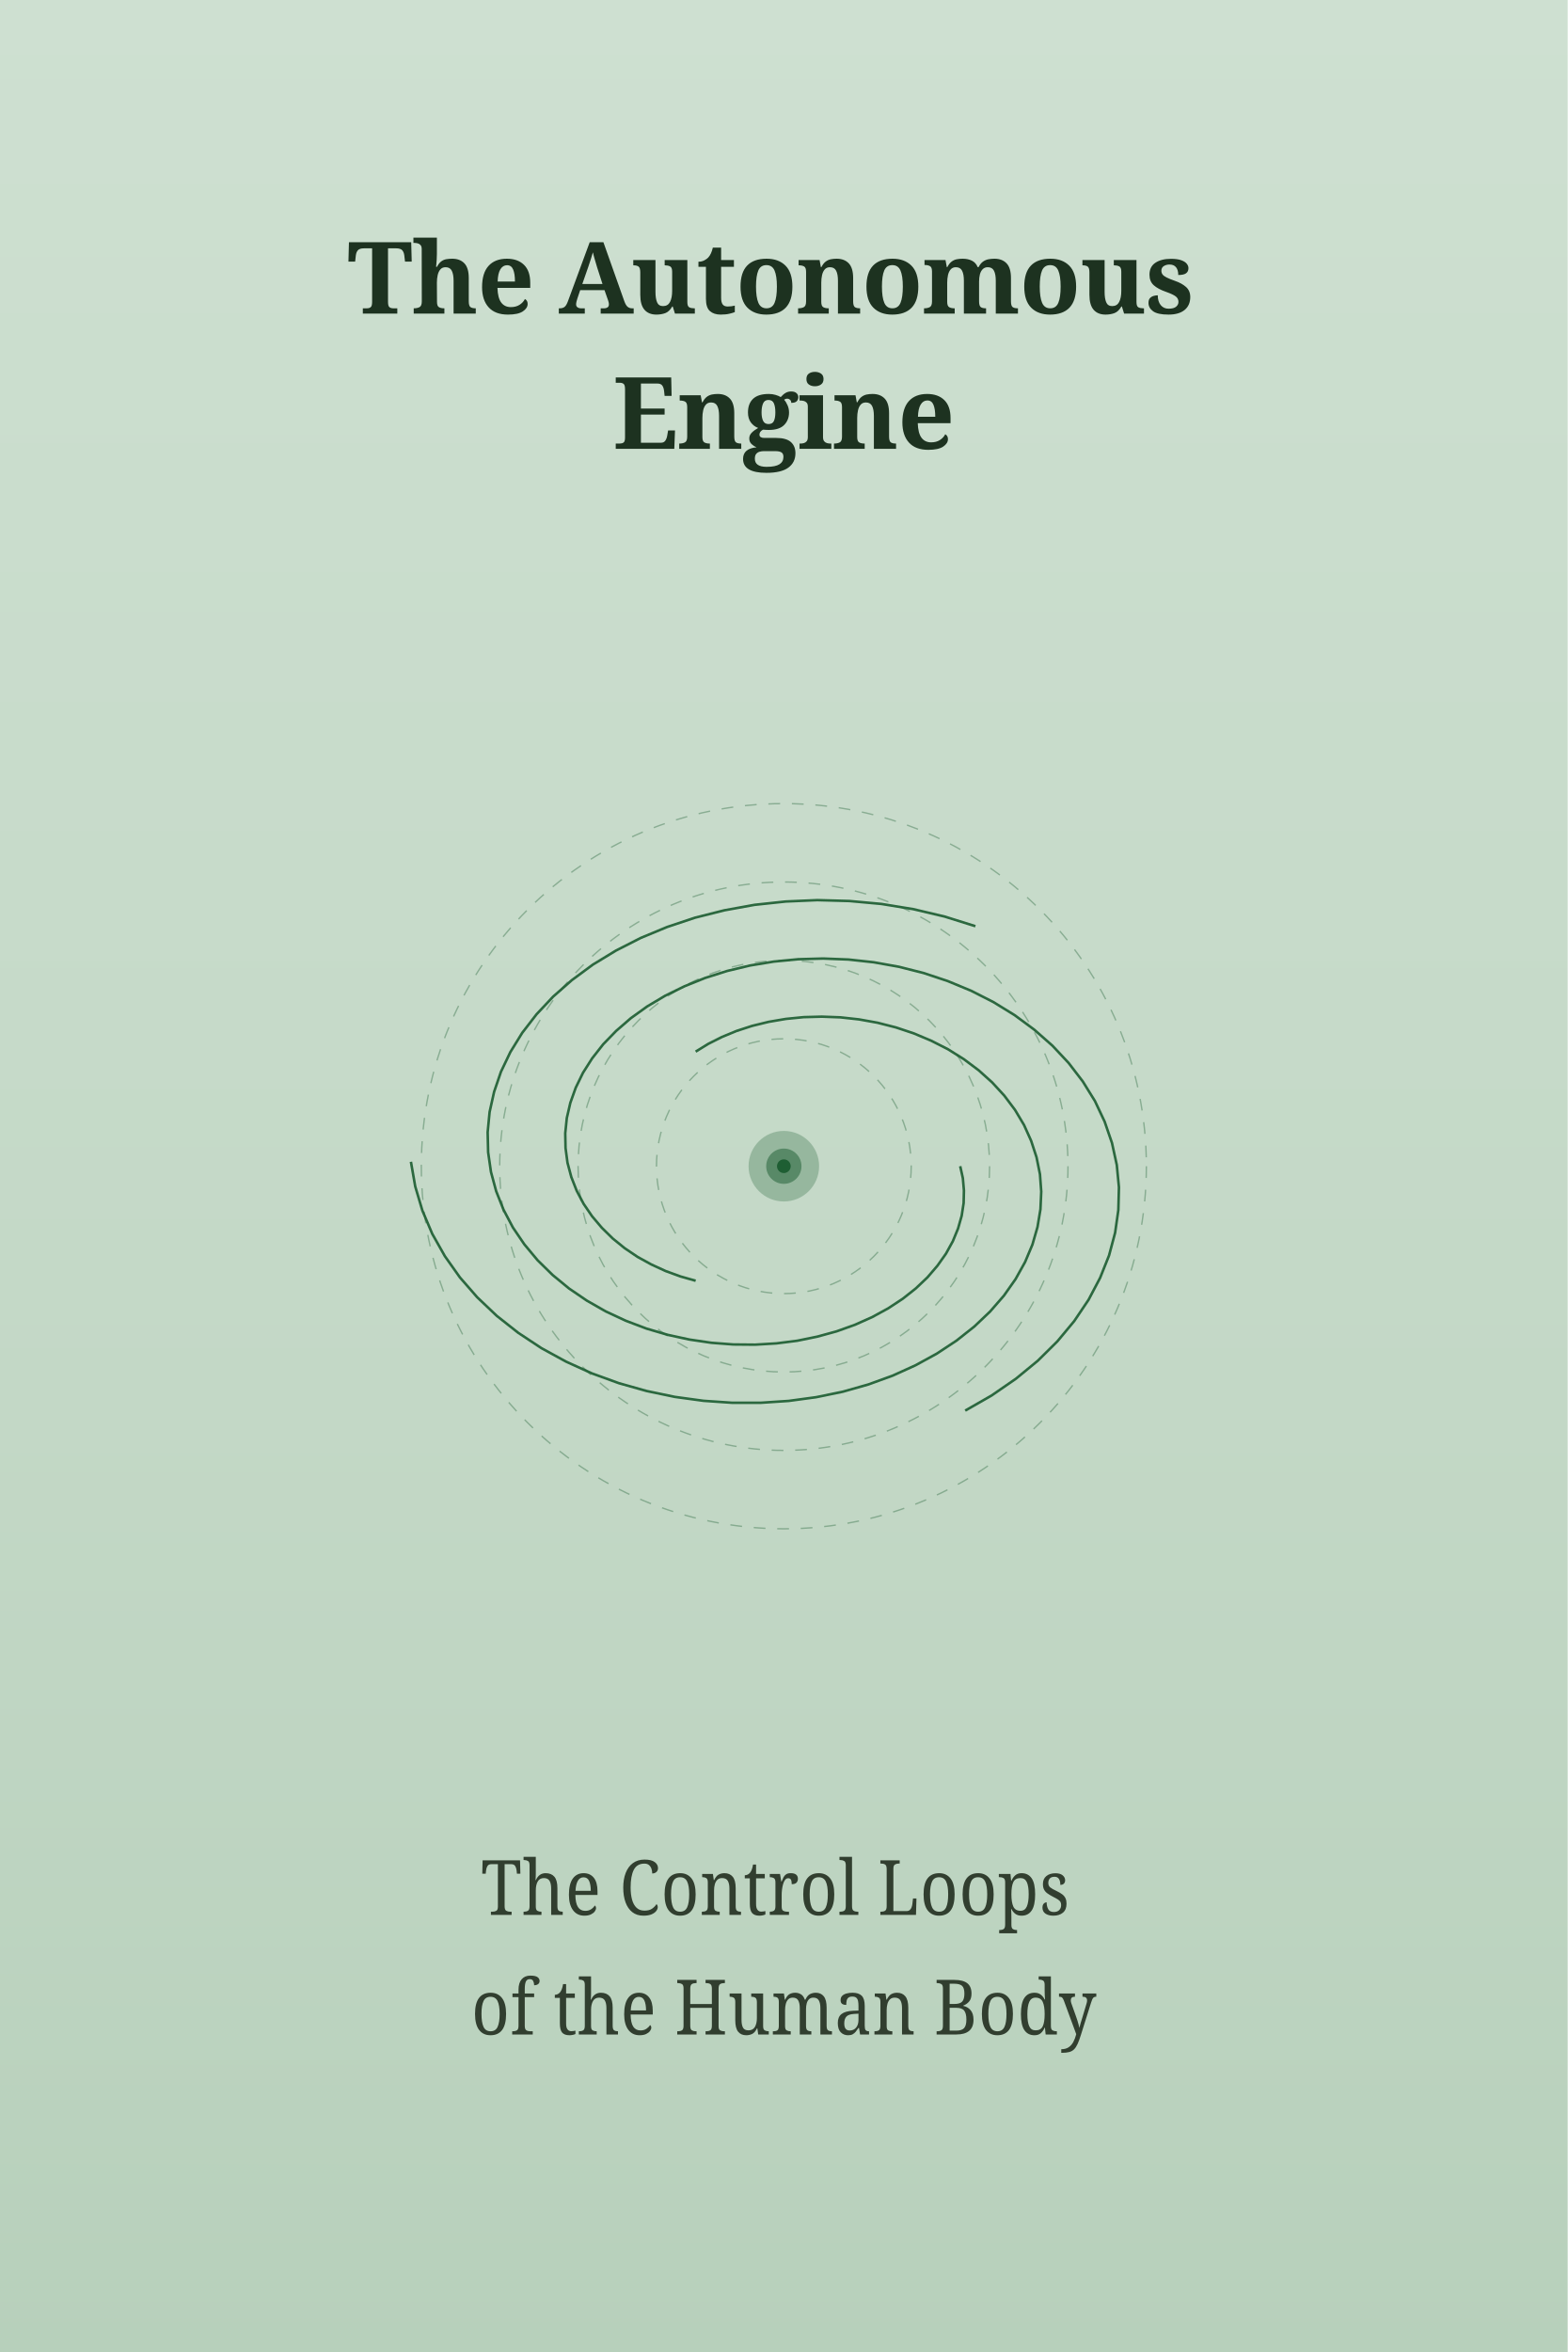
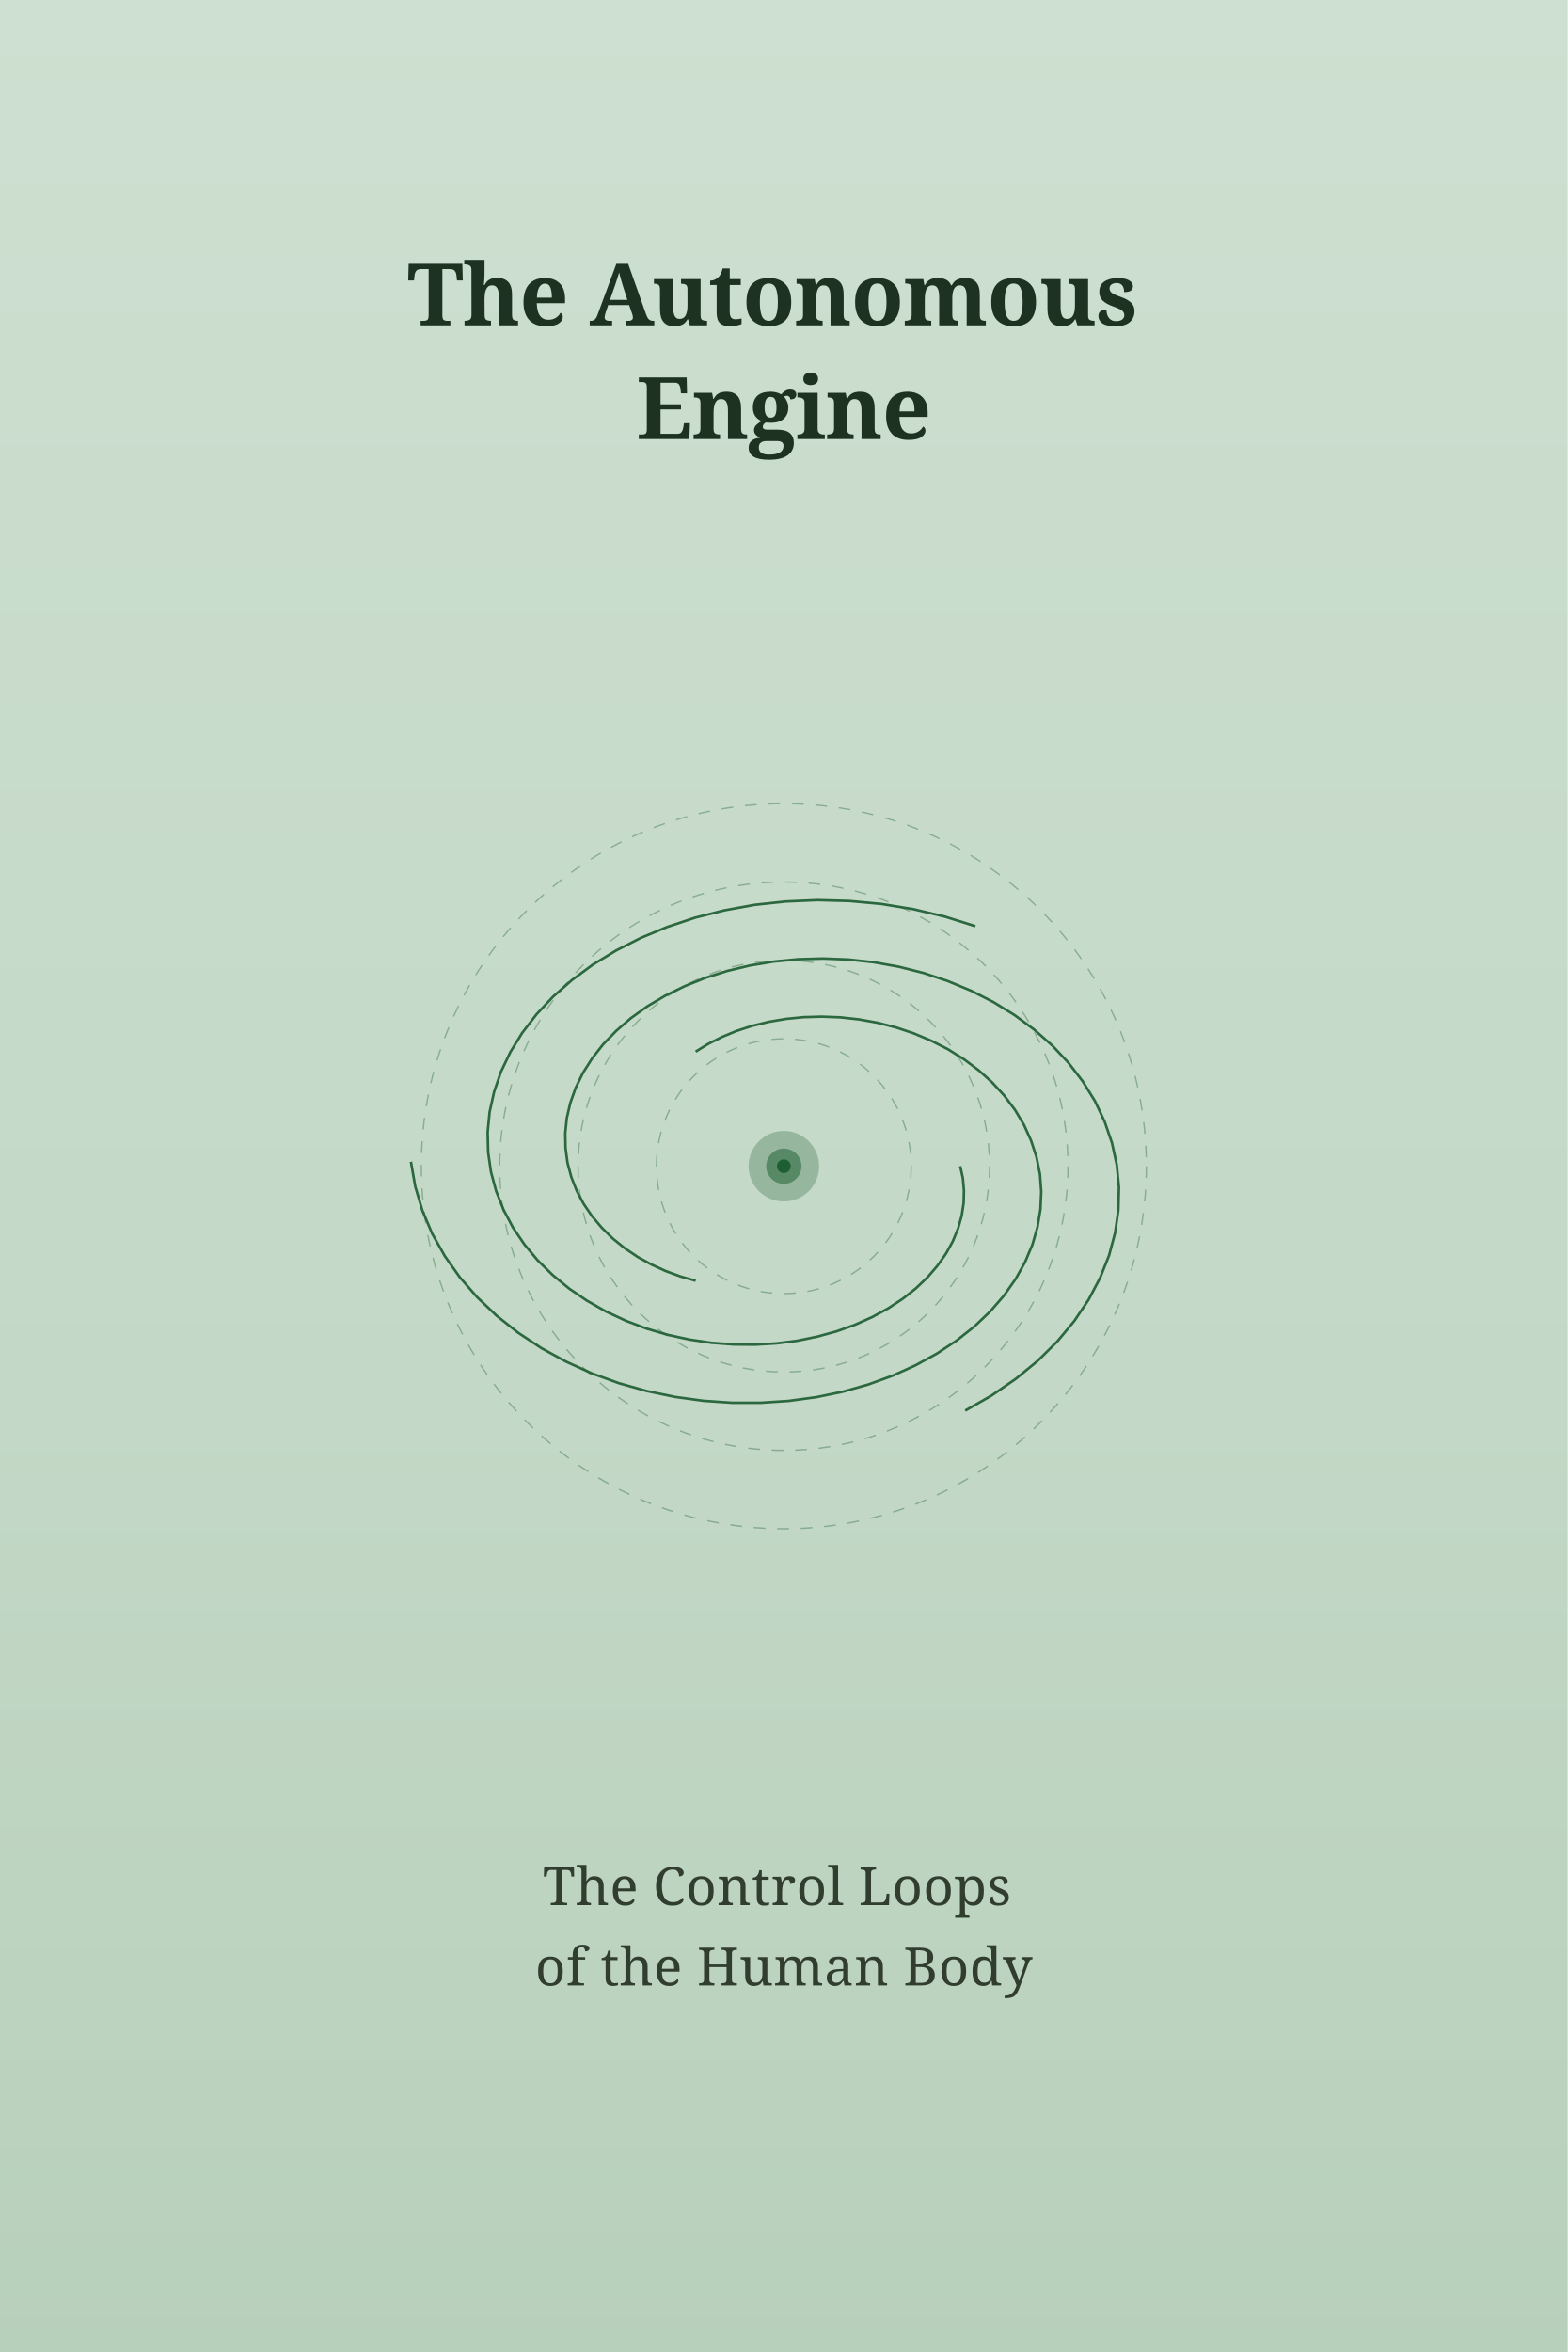
<svg xmlns="http://www.w3.org/2000/svg" viewBox="0 0 1600 2400" width="100%" height="100%">
  <defs>
    <linearGradient id="bg-the-autonomous-engine" x1="0%" y1="0%" x2="0%" y2="100%">
      <stop offset="0%" stop-color="#cee0d1" />
      <stop offset="60%" stop-color="#c3d8c6" />
      <stop offset="100%" stop-color="#b7d0bb" />
    </linearGradient>
    <radialGradient id="halo-autonomous-engine" cx="50%" cy="50%" r="75%">
      <stop offset="0%" stop-color="#22c55e" stop-opacity="0.06" />
      <stop offset="55%" stop-color="#22c55e" stop-opacity="0.03" />
      <stop offset="100%" stop-color="#22c55e" stop-opacity="0.00" />
    </radialGradient>
  </defs>
  <rect width="1600" height="2400" fill="url(#bg-the-autonomous-engine)" />
  <rect width="1600" height="2400" fill="url(#halo-the-autonomous-engine)" />
  <g text-anchor="middle">
-     <text x="800" y="320" font-family="'Literata', Georgia, serif" font-size="102" font-weight="700" letter-spacing="-0.01em" fill="#1d3220">
+     <text x="800" y="332" font-family="'Literata', Georgia, serif" font-size="88" font-weight="700" letter-spacing="-0.01em" fill="#1d3220">
      <tspan x="800" dy="0">The Autonomous</tspan>
-       <tspan x="800" dy="138">Engine</tspan>
+       <tspan x="800" dy="116">Engine</tspan>
    </text>
  </g>
  <g class="emblem-feedback" transform="translate(0, -210)">
    <circle cx="800" cy="1400" r="130" stroke="#1e5e33" stroke-width="1.4" stroke-dasharray="12,12" fill="none" opacity="0.37" />
    <circle cx="800" cy="1400" r="210" stroke="#1e5e33" stroke-width="1.4" stroke-dasharray="12,12" fill="none" opacity="0.37" />
    <circle cx="800" cy="1400" r="290" stroke="#1e5e33" stroke-width="1.4" stroke-dasharray="12,12" fill="none" opacity="0.37" />
    <circle cx="800" cy="1400" r="370" stroke="#1e5e33" stroke-width="1.4" stroke-dasharray="12,12" fill="none" opacity="0.37" />
    <path d="M 980.0,1400.0 L 982.7,1412.2 L 983.8,1424.8 L 983.5,1437.6 L 981.5,1450.6 L 977.8,1463.6 L 972.5,1476.5 L 965.5,1489.2 L 956.8,1501.5 L 946.6,1513.4 L 934.7,1524.7 L 921.3,1535.3 L 906.4,1545.1 L 890.1,1554.0 L 872.6,1561.8 L 853.9,1568.5 L 834.2,1573.9 L 813.7,1578.1 L 792.4,1580.8 L 770.6,1582.1 L 748.4,1581.9 L 726.1,1580.2 L 703.7,1576.9 L 681.6,1572.1 L 659.8,1565.7 L 638.7,1557.7 L 618.3,1548.2 L 599.0,1537.2 L 580.8,1524.8 L 564.0,1511.0 L 548.7,1496.0 L 535.2,1479.8 L 523.5,1462.6 L 513.9,1444.4 L 506.4,1425.5 L 501.1,1405.9 L 498.2,1385.8 L 497.7,1365.3 L 499.7,1344.7 L 504.3,1324.1 L 511.3,1303.6 L 520.9,1283.5 L 533.0,1263.9 L 547.6,1245.0 L 564.5,1227.0 L 583.7,1210.1 L 605.1,1194.3 L 628.6,1180.0 L 653.9,1167.1 L 680.9,1155.9 L 709.4,1146.4 L 739.2,1138.9 L 770.1,1133.3 L 801.9,1129.9 L 834.2,1128.5 L 866.9,1129.4 L 899.6,1132.4 L 932.1,1137.7 L 964.2,1145.3 L 995.5,1155.1" stroke="#1e5e33" stroke-width="2.6" fill="none" opacity="0.92" />
    <path d="M 710.0,1516.9 L 694.5,1512.5 L 679.4,1507.0 L 664.8,1500.3 L 650.8,1492.6 L 637.6,1483.7 L 625.4,1473.8 L 614.3,1462.9 L 604.3,1451.1 L 595.7,1438.5 L 588.6,1425.1 L 583.1,1411.1 L 579.2,1396.5 L 577.2,1381.5 L 576.9,1366.3 L 578.5,1350.8 L 582.1,1335.3 L 587.6,1319.9 L 595.0,1304.7 L 604.4,1289.9 L 615.7,1275.5 L 628.9,1261.9 L 643.8,1249.0 L 660.5,1237.0 L 678.8,1226.1 L 698.6,1216.4 L 719.7,1207.9 L 742.1,1200.8 L 765.5,1195.2 L 789.8,1191.2 L 814.8,1188.8 L 840.2,1188.1 L 865.9,1189.1 L 891.7,1191.9 L 917.4,1196.5 L 942.7,1202.9 L 967.3,1211.1 L 991.2,1221.0 L 1014.0,1232.6 L 1035.6,1245.9 L 1055.6,1260.7 L 1074.1,1277.0 L 1090.6,1294.6 L 1105.1,1313.5 L 1117.5,1333.5 L 1127.4,1354.5 L 1134.9,1376.3 L 1139.8,1398.7 L 1142.0,1421.5 L 1141.4,1444.7 L 1138.1,1467.9 L 1131.9,1491.1 L 1122.8,1513.9 L 1111.0,1536.3 L 1096.4,1558.0 L 1079.1,1578.8 L 1059.2,1598.5 L 1036.8,1616.9 L 1012.0,1634.0 L 985.1,1649.4" stroke="#1e5e33" stroke-width="2.6" fill="none" opacity="0.92" />
    <path d="M 710.0,1283.1 L 722.8,1275.2 L 736.7,1268.2 L 751.7,1262.0 L 767.7,1256.8 L 784.5,1252.7 L 802.1,1249.7 L 820.2,1247.9 L 838.8,1247.4 L 857.7,1248.1 L 876.7,1250.2 L 895.6,1253.6 L 914.4,1258.4 L 932.7,1264.5 L 950.5,1272.0 L 967.6,1280.7 L 983.7,1290.8 L 998.8,1302.1 L 1012.6,1314.5 L 1025.0,1328.0 L 1035.9,1342.5 L 1045.1,1357.9 L 1052.4,1374.1 L 1057.9,1390.9 L 1061.4,1408.2 L 1062.7,1425.9 L 1061.9,1443.9 L 1058.9,1462.0 L 1053.7,1480.0 L 1046.2,1497.8 L 1036.5,1515.2 L 1024.6,1532.1 L 1010.5,1548.3 L 994.4,1563.6 L 976.2,1578.0 L 956.2,1591.2 L 934.5,1603.1 L 911.1,1613.7 L 886.3,1622.7 L 860.2,1630.1 L 833.0,1635.7 L 805.0,1639.5 L 776.4,1641.4 L 747.3,1641.4 L 718.0,1639.4 L 688.8,1635.4 L 660.0,1629.4 L 631.6,1621.4 L 604.1,1611.4 L 577.7,1599.4 L 552.5,1585.6 L 528.9,1570.0 L 507.0,1552.7 L 487.1,1533.8 L 469.4,1513.5 L 454.1,1491.9 L 441.2,1469.1 L 431.1,1445.3 L 423.8,1420.7 L 419.4,1395.5" stroke="#1e5e33" stroke-width="2.6" fill="none" opacity="0.92" />
    <circle cx="800" cy="1400" r="36" fill="#1e5e33" opacity="0.28" />
    <circle cx="800" cy="1400" r="18" fill="#1e5e33" opacity="0.52" />
    <circle cx="800" cy="1400" r="7" fill="#1e5e33" />
  </g>
-   <g text-anchor="middle" transform="translate(800, 0) scale(0.87, 1) translate(-800, 0)">
-     <text x="800" y="1954" font-family="'Literata', Georgia, serif" font-size="78" font-weight="400" letter-spacing="0.01em" fill="#313e2f">
+   <g text-anchor="middle">
+     <text x="800" y="1944" font-family="'Literata', Georgia, serif" font-size="54" font-weight="400" letter-spacing="0.01em" fill="#313e2f">
      <tspan x="800" dy="0">The Control Loops</tspan>
-       <tspan x="800" dy="122">of the Human Body</tspan>
+       <tspan x="800" dy="82">of the Human Body</tspan>
    </text>
  </g>
</svg>
